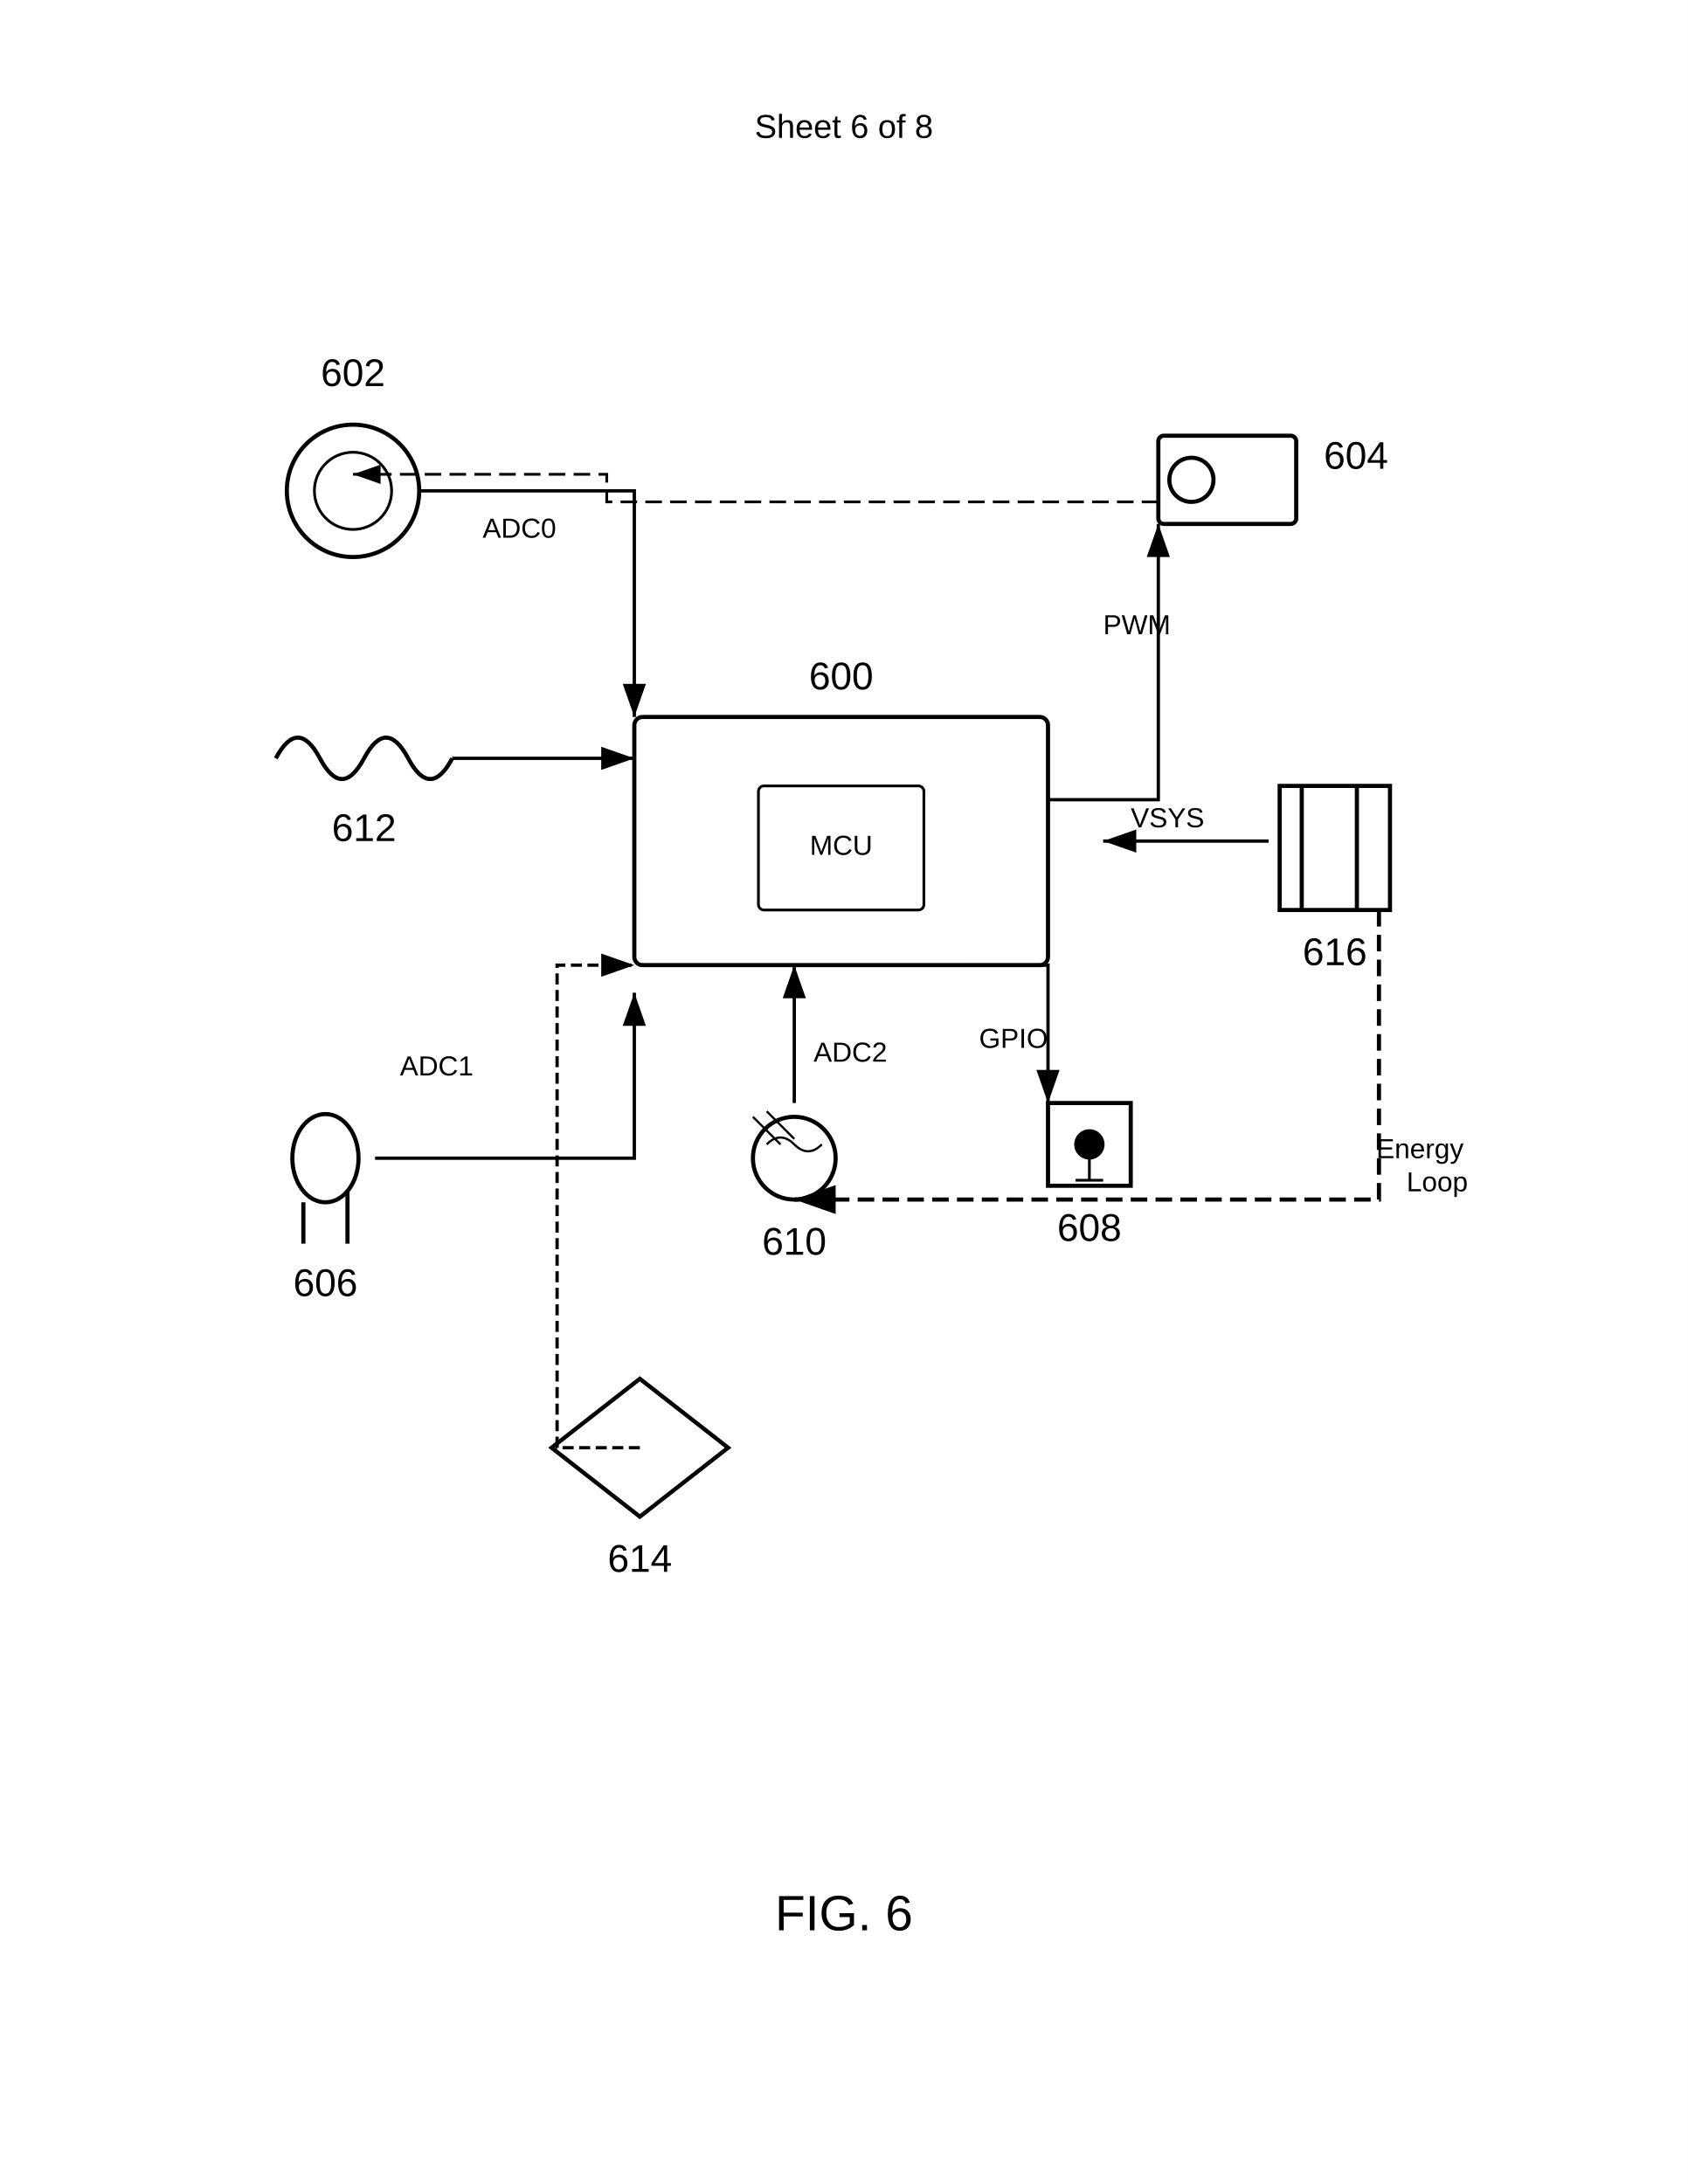
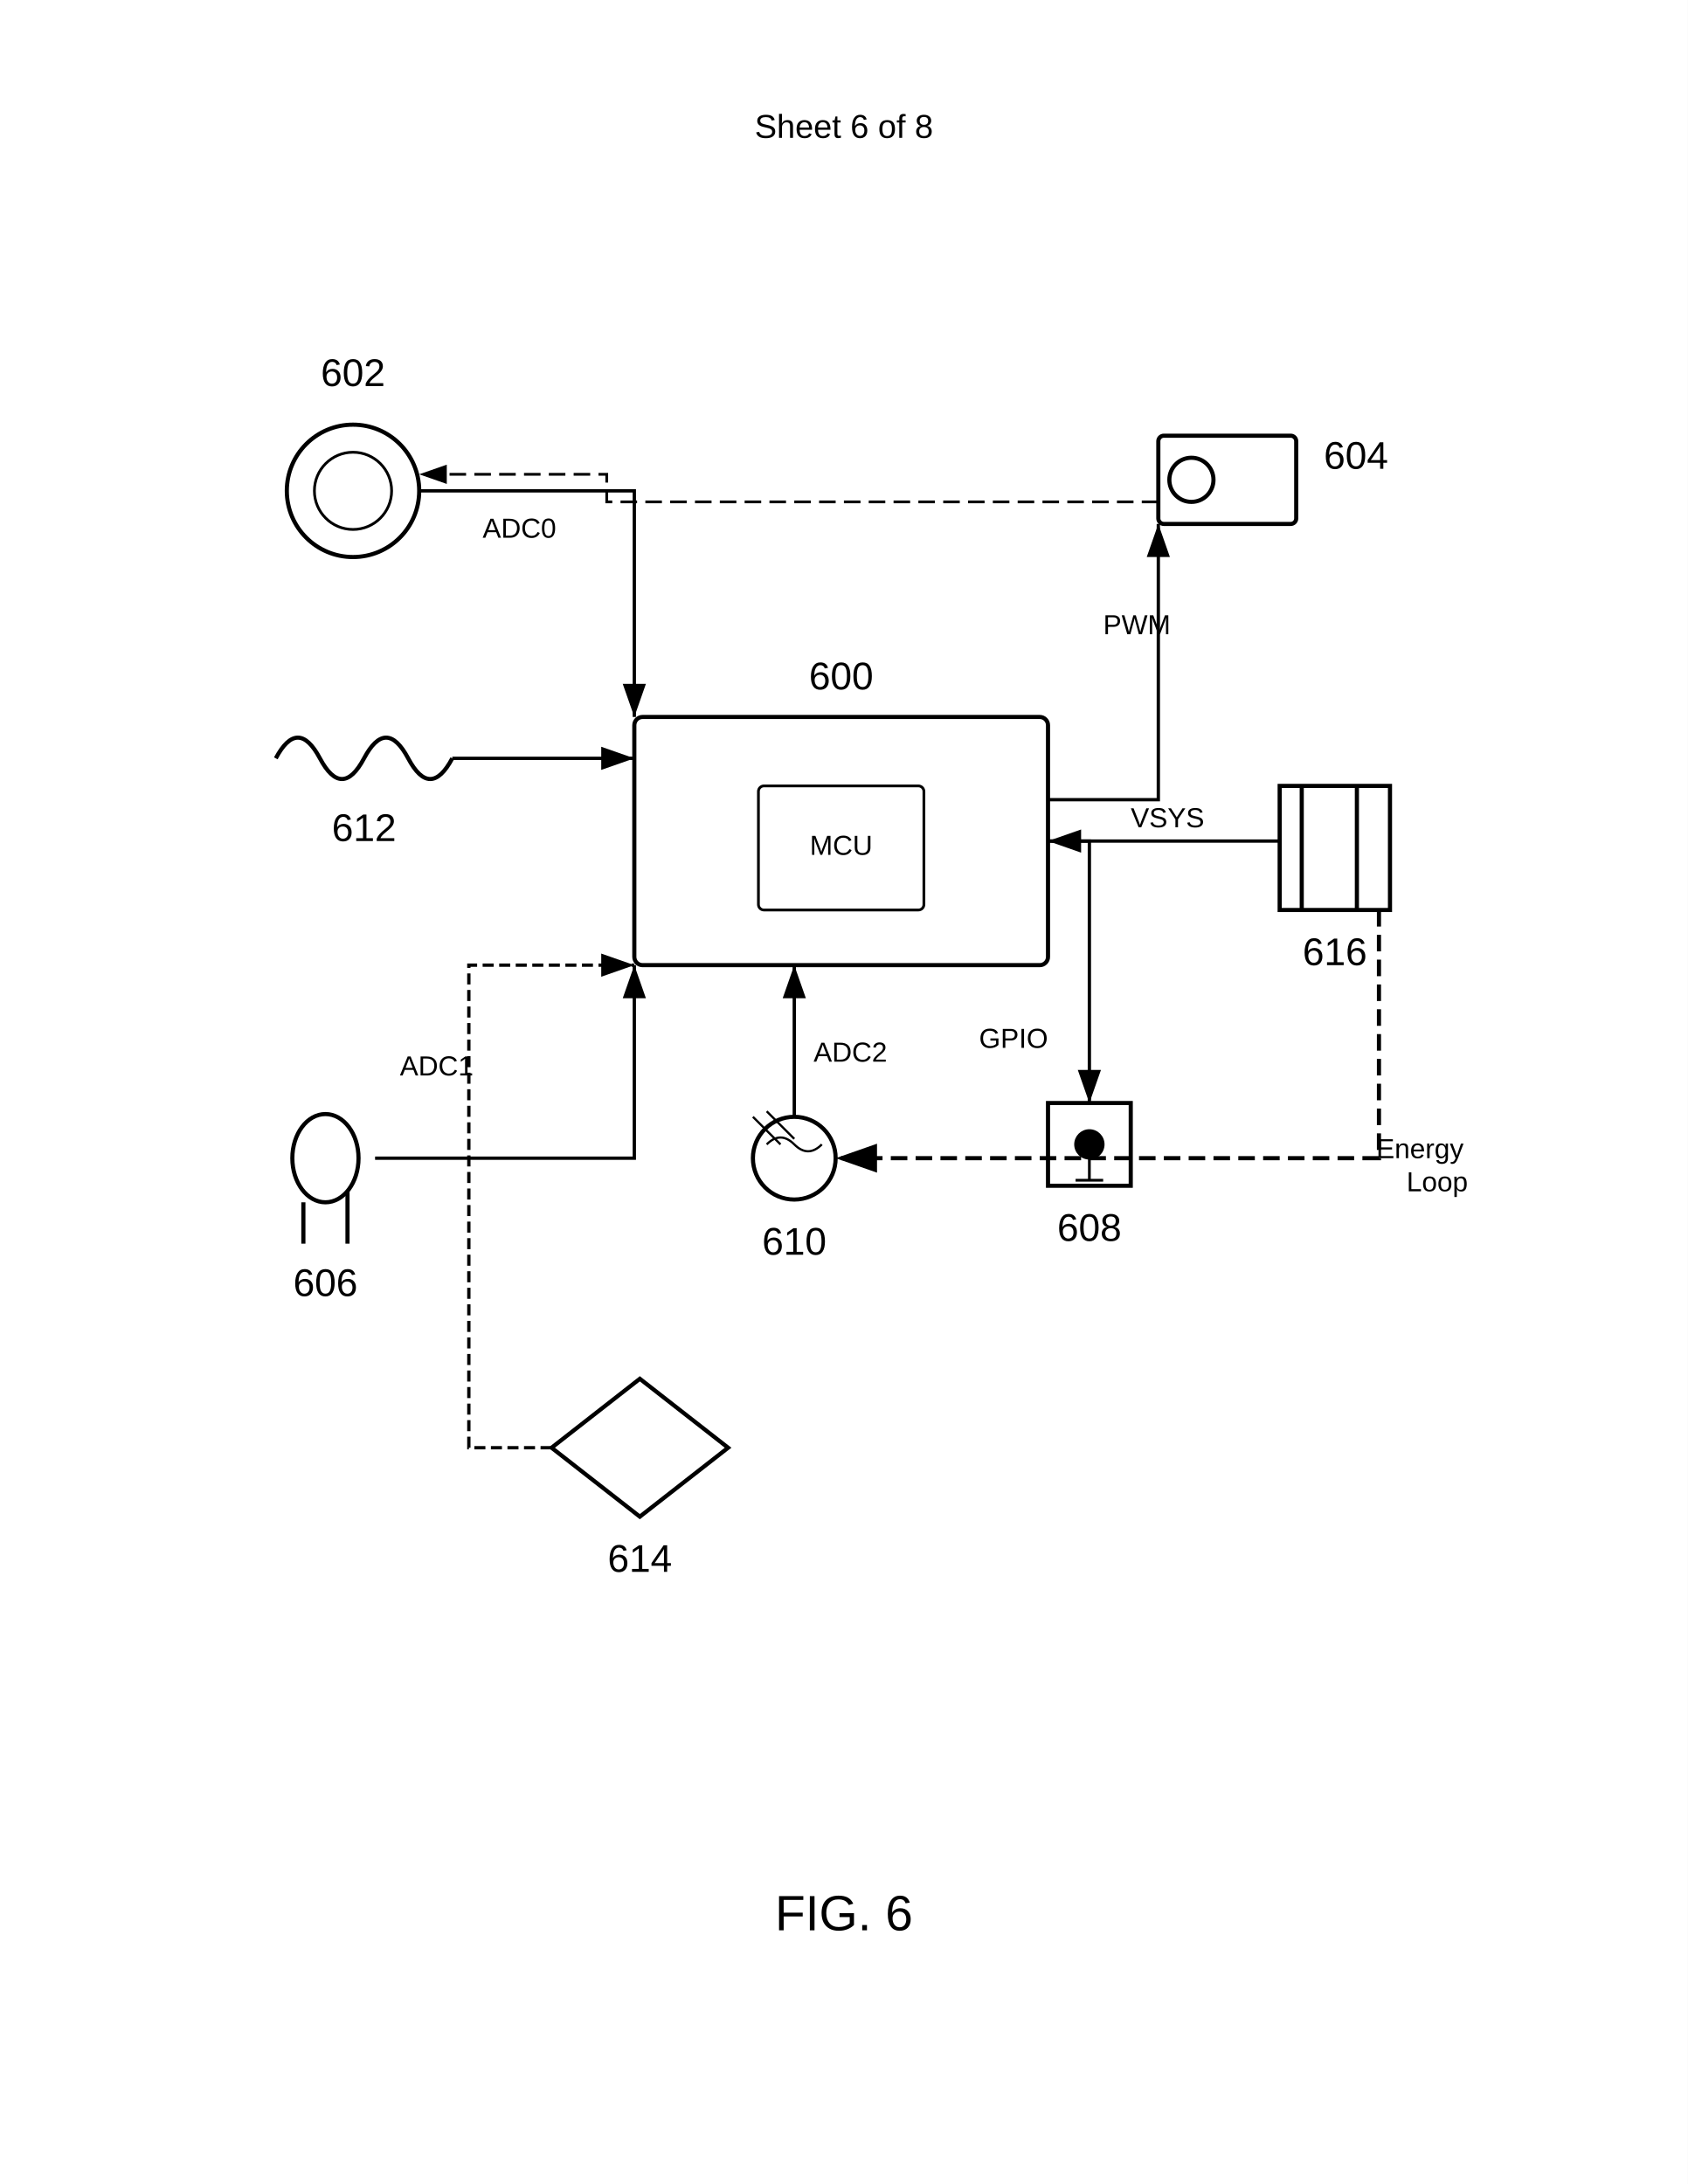
<svg xmlns="http://www.w3.org/2000/svg" width="612" height="792" viewBox="0 0 612 792">
  <rect width="100%" height="100%" fill="#fff" />
  <defs>
    <marker id="arrow" markerWidth="10" markerHeight="7" refX="10" refY="3.5" orient="auto">
      <polygon points="0 0, 10 3.5, 0 7" fill="#000" />
    </marker>
  </defs>
  <text x="306" y="50" font-family="Arial" font-size="12" text-anchor="middle" fill="#000">Sheet 6 of 8</text>
  <g transform="translate(230 260)">
    <rect width="150" height="90" rx="3" ry="3" fill="none" stroke="#000" stroke-width="1.5" />
    <rect x="45" y="25" width="60" height="45" rx="2" ry="2" fill="none" stroke="#000" />
    <text x="75" y="50" font-family="Arial" font-size="10" text-anchor="middle" fill="#000">MCU</text>
    <text x="75" y="-10" font-family="Arial" font-size="14" font-weight="normal" text-anchor="middle" fill="#000">600</text>
  </g>
  <g transform="translate(100 150)">
    <circle cx="28" cy="28" r="24" fill="none" stroke="#000" stroke-width="1.5" />
    <circle cx="28" cy="28" r="14" fill="none" stroke="#000" />
    <text x="28" y="-10" font-family="Arial" font-size="14" font-weight="normal" text-anchor="middle" fill="#000">602</text>
  </g>
  <g transform="translate(420 150)">
    <rect y="8" width="50" height="32" rx="2" ry="2" fill="none" stroke="#000" stroke-width="1.5" />
    <circle cx="12" cy="24" r="8" fill="none" stroke="#000" stroke-width="1.5" />
    <text x="60" y="20" font-family="Arial" font-size="14" font-weight="normal" fill="#000">604</text>
  </g>
  <g transform="translate(100 400)">
    <ellipse cx="18" cy="20" rx="12" ry="16" fill="none" stroke="#000" stroke-width="1.5" />
    <path stroke="#000" stroke-width="1.5" d="M10 36v15m16-19v19" />
    <text x="18" y="70" font-family="Arial" font-size="14" font-weight="normal" text-anchor="middle" fill="#000">606</text>
  </g>
  <g transform="translate(380 400)">
    <rect width="30" height="30" fill="none" stroke="#000" stroke-width="1.5" />
    <circle cx="15" cy="15" r="5" stroke="#000" />
    <path d="M15 20v8M10 28h10" stroke="#000" stroke-width="1" />
    <text x="15" y="50" font-family="Arial" font-size="14" font-weight="normal" text-anchor="middle" fill="#000">608</text>
  </g>
  <g transform="translate(270 400)">
    <circle cx="18" cy="20" r="15" fill="none" stroke="#000" stroke-width="1.5" />
    <path d="M8 15q5-5 10 0t10 0" fill="none" stroke="#000" stroke-width=".8" />
    <path d="M3 5l10 10M8 3l10 10" stroke="#000" stroke-width="0.8" />
    <text x="18" y="55" font-family="Arial" font-size="14" font-weight="normal" text-anchor="middle" fill="#000">610</text>
  </g>
  <g transform="translate(100 260)">
    <path d="M0 15q8-15 16 0t16 0 16 0 16 0" fill="none" stroke="#000" stroke-width="1.5" />
    <text x="32" y="45" font-family="Arial" font-size="14" font-weight="normal" text-anchor="middle" fill="#000">612</text>
  </g>
  <g transform="translate(200 500)">
    <path fill="none" stroke="#000" stroke-width="1.5" d="m32 0 32 25-32 25-32-25z" />
    <text x="32" y="70" font-family="Arial" font-size="14" font-weight="normal" text-anchor="middle" fill="#000">614</text>
  </g>
  <g transform="translate(460 280)">
    <rect x="4" y="5" width="40" height="45" fill="none" stroke="#000" stroke-width="1.5" />
    <path d="M12 5v45M32 5v45" stroke="#000" stroke-width="1.5" />
    <text x="24" y="70" font-family="Arial" font-size="14" font-weight="normal" text-anchor="middle" fill="#000">616</text>
  </g>
  <path d="M152 178h78v82" stroke="#000" stroke-width="1.2" marker-end="url(#arrow)" fill="none" />
  <text x="175" y="195" font-family="Arial" font-size="10" fill="#000">ADC0</text>
  <path d="M164 275h66" stroke="#000" stroke-width="1.2" marker-end="url(#arrow)" fill="none" />
  <path d="M380 290h40v-100" stroke="#000" stroke-width="1.2" marker-end="url(#arrow)" fill="none" />
  <text x="400" y="230" font-family="Arial" font-size="10" fill="#000">PWM</text>
-   <path d="M136 420h94v-60" stroke="#000" stroke-width="1.2" marker-end="url(#arrow)" fill="none" />
+   <path d="M136 420h94v-70" stroke="#000" stroke-width="1.2" marker-end="url(#arrow)" fill="none" />
  <text x="145" y="390" font-family="Arial" font-size="10" fill="#000">ADC1</text>
-   <path d="M288 400v-50" stroke="#000" stroke-width="1.2" marker-end="url(#arrow)" fill="none" />
+   <path d="M288 405v-55" stroke="#000" stroke-width="1.2" marker-end="url(#arrow)" fill="none" />
  <text x="295" y="385" font-family="Arial" font-size="10" fill="#000">ADC2</text>
-   <path d="M350 350h30v50" stroke="#000" stroke-width="1.2" marker-end="url(#arrow)" fill="none" />
+   <path d="M380 305h15v95" stroke="#000" stroke-width="1.2" marker-end="url(#arrow)" fill="none" />
  <text x="355" y="380" font-family="Arial" font-size="10" fill="#000">GPIO</text>
-   <path d="M460 305h-60" stroke="#000" stroke-width="1.2" marker-end="url(#arrow)" fill="none" />
+   <path d="M464 305h-84" stroke="#000" stroke-width="1.2" marker-end="url(#arrow)" fill="none" />
  <text x="410" y="300" font-family="Arial" font-size="10" fill="#000">VSYS</text>
-   <path d="M232 525h-30v-175h28" stroke="#000" stroke-width="1.2" stroke-dasharray="4,2" marker-end="url(#arrow)" fill="none" />
-   <path d="M420 182h-200v-10h-92" stroke="#000" stroke-width="1" stroke-dasharray="6,3" marker-end="url(#arrow)" fill="none" />
-   <path d="M500 330v105H288" stroke="#000" stroke-width="1.5" stroke-dasharray="6,3" marker-end="url(#arrow)" fill="none" />
+   <path d="M200 525h-30v-175h60" stroke="#000" stroke-width="1.2" stroke-dasharray="4,2" marker-end="url(#arrow)" fill="none" />
+   <path d="M420 182h-200v-10h-68" stroke="#000" stroke-width="1" stroke-dasharray="6,3" marker-end="url(#arrow)" fill="none" />
+   <path d="M500 330v90H303" stroke="#000" stroke-width="1.5" stroke-dasharray="6,3" marker-end="url(#arrow)" fill="none" />
  <text x="499" y="420" font-family="Arial" font-size="10" fill="#000">Energy</text>
  <text x="510" y="432" font-family="Arial" font-size="10" fill="#000">Loop</text>
  <text x="306" y="700" font-family="Arial" font-size="18" font-weight="normal" text-anchor="middle" fill="#000">FIG. 6</text>
</svg>
